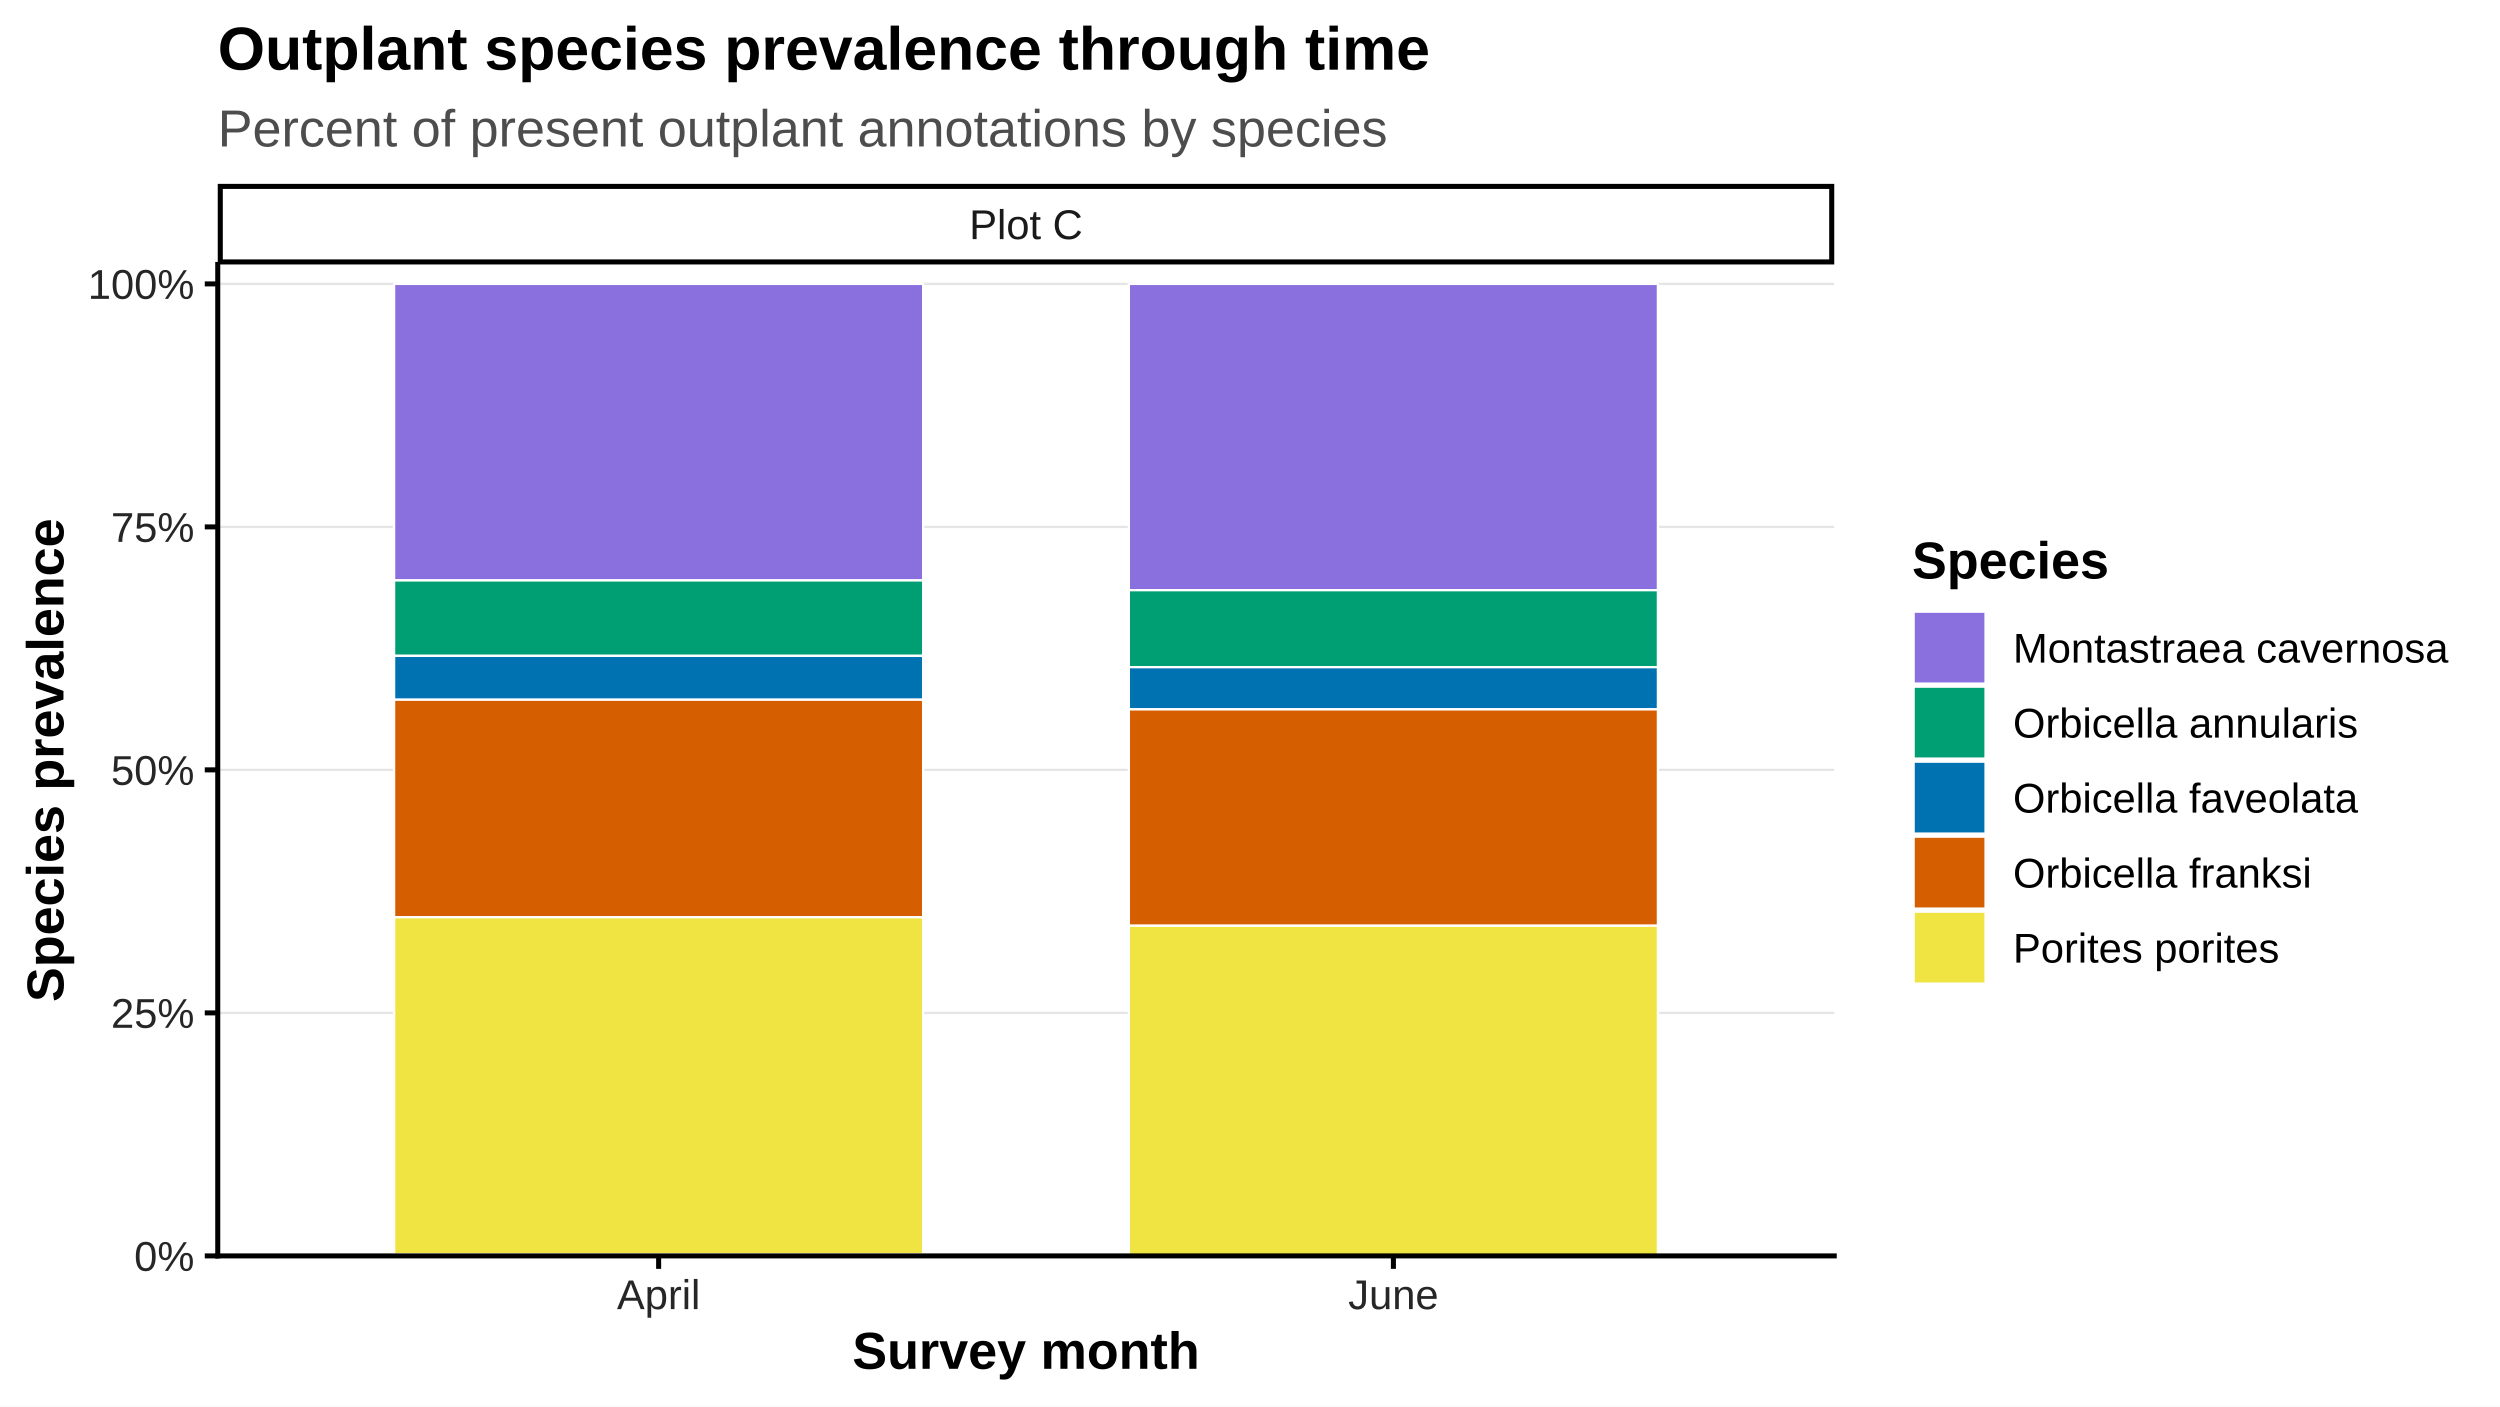
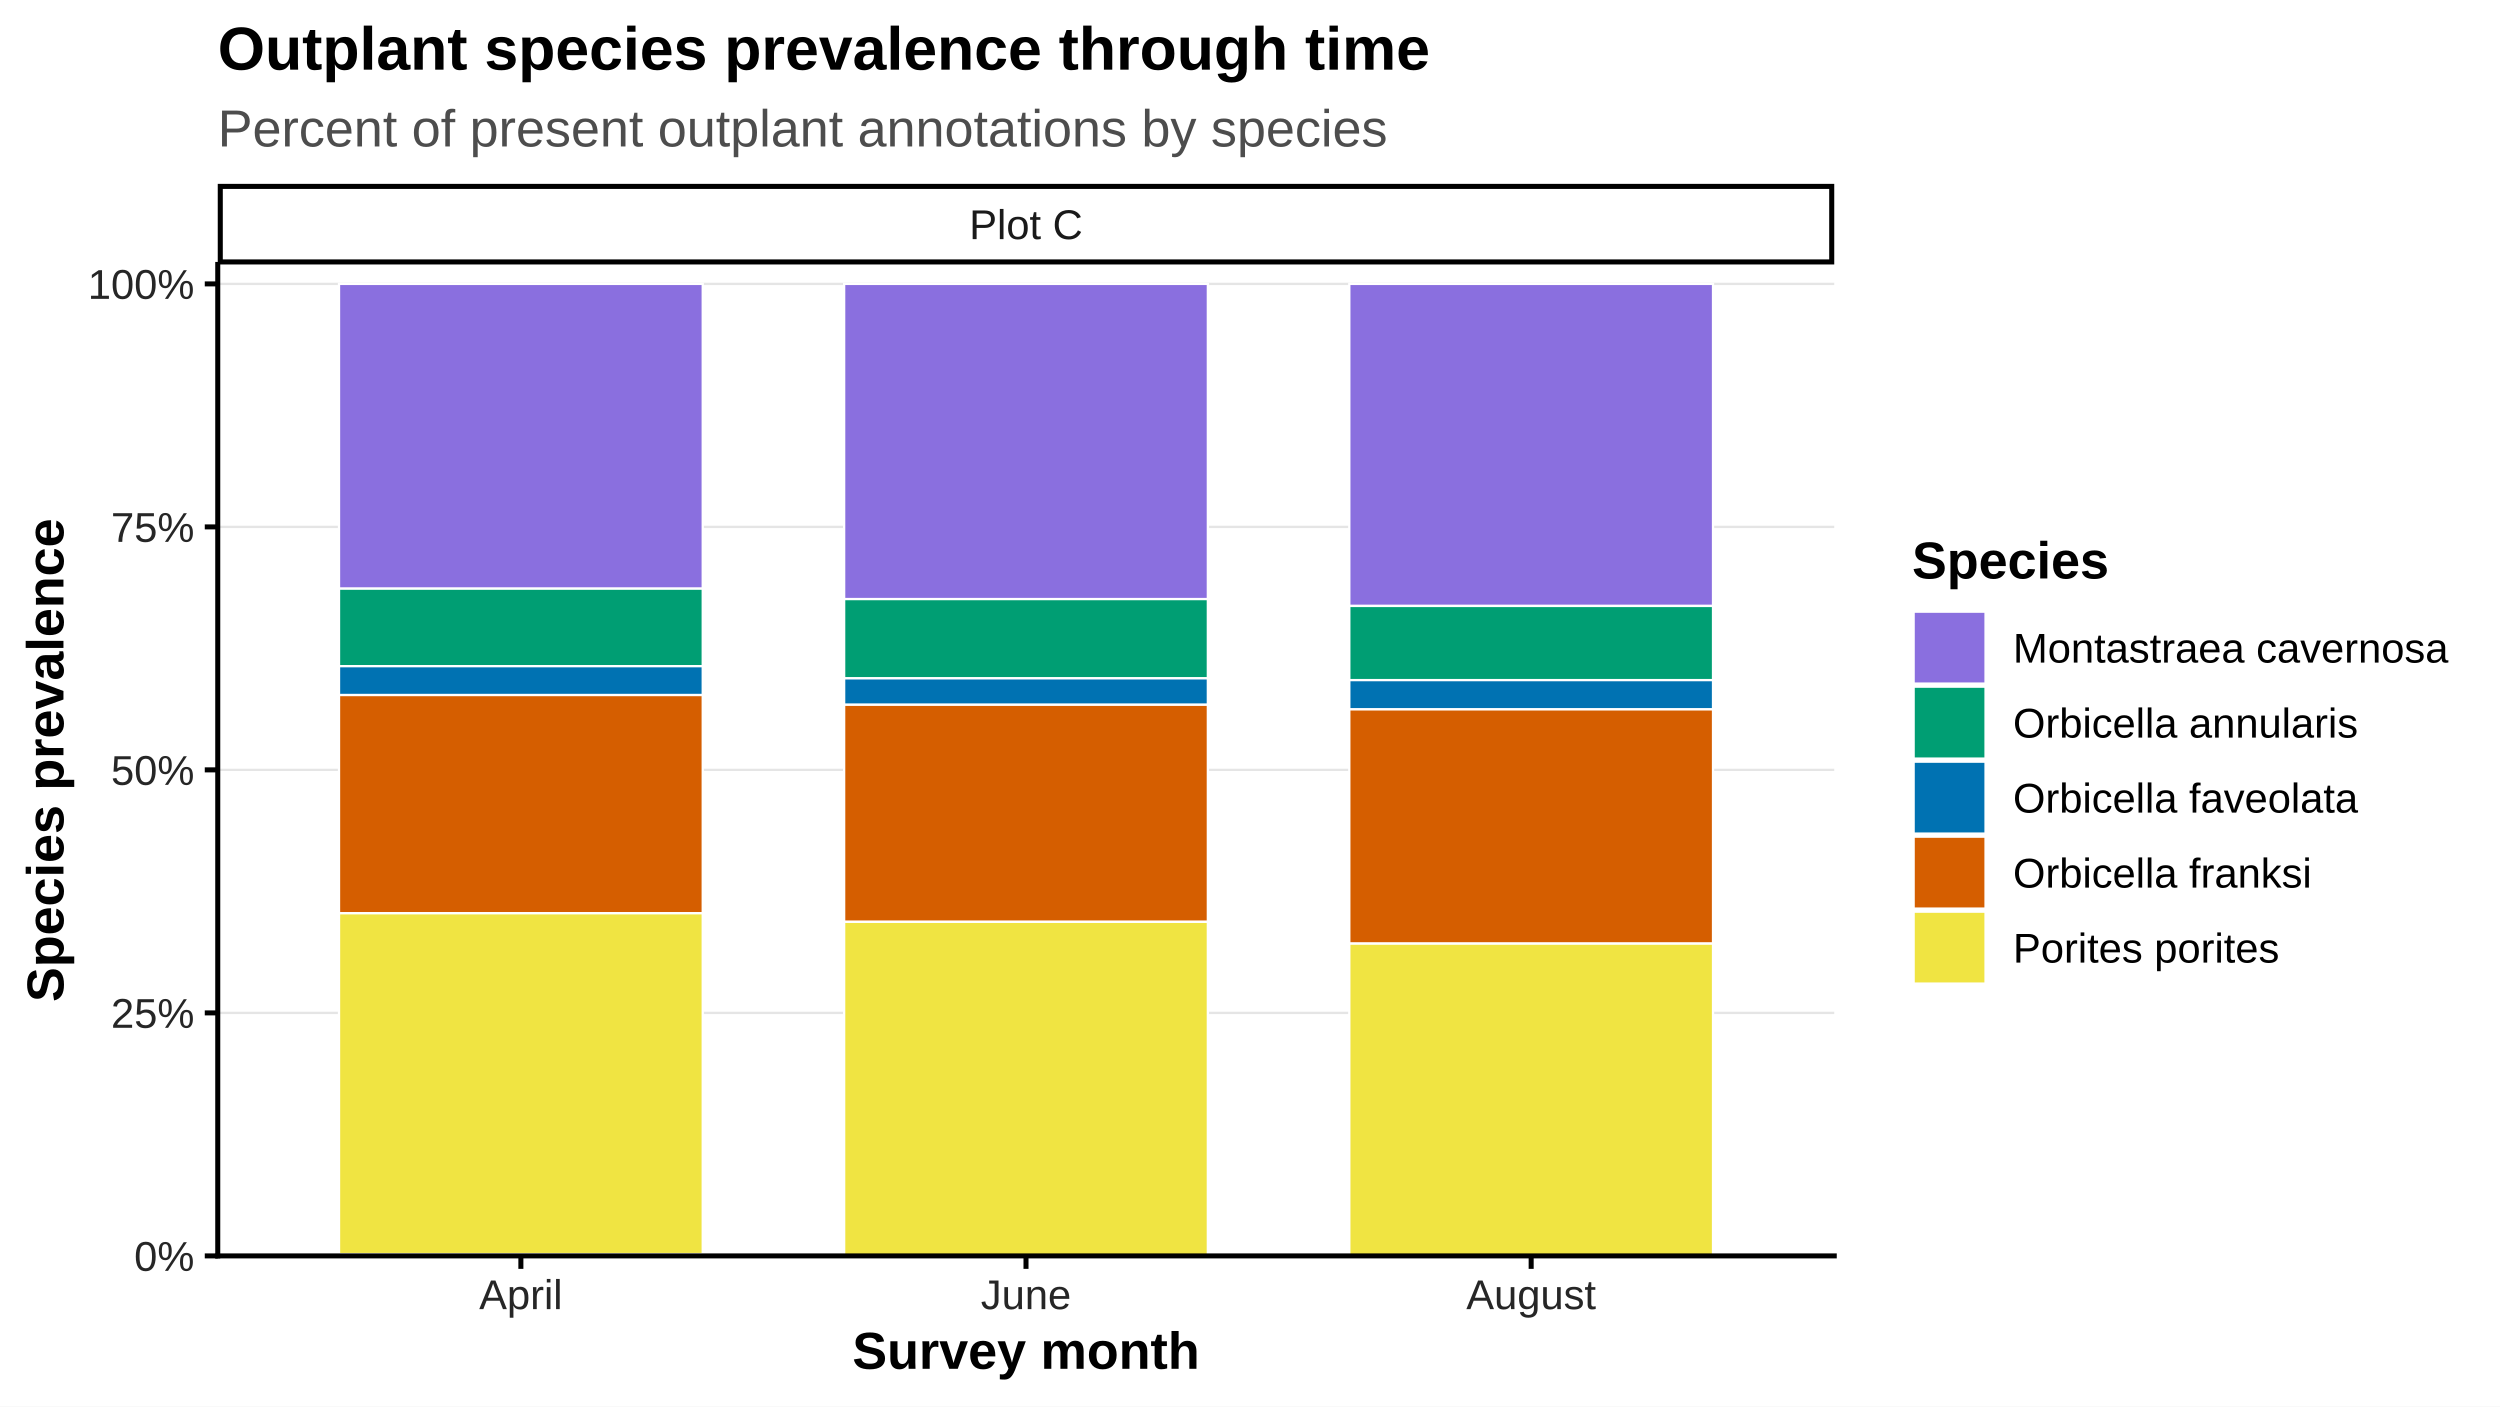
<svg xmlns="http://www.w3.org/2000/svg" class="svglite" width="576.00pt" height="324.00pt" viewBox="0 0 576.00 324.00">
  <defs>
    <style type="text/css">
    .svglite line, .svglite polyline, .svglite polygon, .svglite path, .svglite rect, .svglite circle {
      fill: none;
      stroke: #000000;
      stroke-linecap: round;
      stroke-linejoin: round;
      stroke-miterlimit: 10.00;
    }
    .svglite text {
      white-space: pre;
    }
  </style>
  </defs>
  <rect width="100%" height="100%" style="stroke: none; fill: #FFFFFF;" />
  <defs>
    <clipPath id="cpMC4wMHw1NzYuMDB8MC4wMHwzMjQuMDA=">
      <rect x="0.00" y="0.00" width="576.00" height="324.00" />
    </clipPath>
  </defs>
  <g clip-path="url(#cpMC4wMHw1NzYuMDB8MC4wMHwzMjQuMDA=)">
    <rect x="0.00" y="0.00" width="576.00" height="324.00" style="stroke-width: 1.16; stroke: #FFFFFF; fill: #FFFFFF;" />
  </g>
  <defs>
    <clipPath id="cpNTAuMTd8NDIyLjYxfDYwLjkzfDI4OS4zNg==">
      <rect x="50.17" y="60.93" width="372.44" height="228.42" />
    </clipPath>
  </defs>
  <g clip-path="url(#cpNTAuMTd8NDIyLjYxfDYwLjkzfDI4OS4zNg==)">
    <rect x="50.17" y="60.93" width="372.44" height="228.42" style="stroke-width: 1.16; stroke: none; fill: #FFFFFF;" />
    <polyline points="50.17,289.36 422.61,289.36 " style="stroke-width: 0.53; stroke: #E5E5E5; stroke-linecap: butt;" />
    <polyline points="50.17,233.37 422.61,233.37 " style="stroke-width: 0.53; stroke: #E5E5E5; stroke-linecap: butt;" />
    <polyline points="50.17,177.38 422.61,177.38 " style="stroke-width: 0.53; stroke: #E5E5E5; stroke-linecap: butt;" />
    <polyline points="50.17,121.40 422.61,121.40 " style="stroke-width: 0.53; stroke: #E5E5E5; stroke-linecap: butt;" />
    <polyline points="50.17,65.41 422.61,65.41 " style="stroke-width: 0.53; stroke: #E5E5E5; stroke-linecap: butt;" />
-     <rect x="90.80" y="65.41" width="121.89" height="68.32" style="stroke-width: 0.53; stroke: #FFFFFF; stroke-linecap: butt; stroke-linejoin: miter; fill: #8A6FDF;" />
-     <rect x="90.80" y="133.73" width="121.89" height="17.38" style="stroke-width: 0.53; stroke: #FFFFFF; stroke-linecap: butt; stroke-linejoin: miter; fill: #009E73;" />
-     <rect x="90.80" y="151.11" width="121.89" height="10.11" style="stroke-width: 0.53; stroke: #FFFFFF; stroke-linecap: butt; stroke-linejoin: miter; fill: #0072B2;" />
-     <rect x="90.80" y="161.22" width="121.89" height="50.12" style="stroke-width: 0.53; stroke: #FFFFFF; stroke-linecap: butt; stroke-linejoin: miter; fill: #D55E00;" />
-     <rect x="90.80" y="211.34" width="121.89" height="77.61" style="stroke-width: 0.53; stroke: #FFFFFF; stroke-linecap: butt; stroke-linejoin: miter; fill: #F0E442;" />
-     <rect x="90.80" y="288.95" width="121.89" height="0.40" style="stroke-width: 0.53; stroke: #FFFFFF; stroke-linecap: butt; stroke-linejoin: miter; fill: #7F7F7F;" />
-     <rect x="260.09" y="65.41" width="121.89" height="70.56" style="stroke-width: 0.53; stroke: #FFFFFF; stroke-linecap: butt; stroke-linejoin: miter; fill: #8A6FDF;" />
-     <rect x="260.09" y="135.98" width="121.89" height="17.75" style="stroke-width: 0.53; stroke: #FFFFFF; stroke-linecap: butt; stroke-linejoin: miter; fill: #009E73;" />
-     <rect x="260.09" y="153.72" width="121.89" height="9.72" style="stroke-width: 0.53; stroke: #FFFFFF; stroke-linecap: butt; stroke-linejoin: miter; fill: #0072B2;" />
-     <rect x="260.09" y="163.44" width="121.89" height="49.86" style="stroke-width: 0.53; stroke: #FFFFFF; stroke-linecap: butt; stroke-linejoin: miter; fill: #D55E00;" />
-     <rect x="260.09" y="213.30" width="121.89" height="76.06" style="stroke-width: 0.53; stroke: #FFFFFF; stroke-linecap: butt; stroke-linejoin: miter; fill: #F0E442;" />
+     <rect x="78.11" y="65.41" width="83.80" height="70.22" style="stroke-width: 0.53; stroke: #FFFFFF; stroke-linecap: butt; stroke-linejoin: miter; fill: #8A6FDF;" />
+     <rect x="78.11" y="135.63" width="83.80" height="17.87" style="stroke-width: 0.53; stroke: #FFFFFF; stroke-linecap: butt; stroke-linejoin: miter; fill: #009E73;" />
+     <rect x="78.11" y="153.49" width="83.80" height="6.65" style="stroke-width: 0.53; stroke: #FFFFFF; stroke-linecap: butt; stroke-linejoin: miter; fill: #0072B2;" />
+     <rect x="78.11" y="160.14" width="83.80" height="50.27" style="stroke-width: 0.53; stroke: #FFFFFF; stroke-linecap: butt; stroke-linejoin: miter; fill: #D55E00;" />
+     <rect x="78.11" y="210.42" width="83.80" height="78.53" style="stroke-width: 0.53; stroke: #FFFFFF; stroke-linecap: butt; stroke-linejoin: miter; fill: #F0E442;" />
+     <rect x="78.11" y="288.94" width="83.80" height="0.42" style="stroke-width: 0.53; stroke: #FFFFFF; stroke-linecap: butt; stroke-linejoin: miter; fill: #7F7F7F;" />
+     <rect x="194.49" y="65.41" width="83.80" height="72.62" style="stroke-width: 0.53; stroke: #FFFFFF; stroke-linecap: butt; stroke-linejoin: miter; fill: #8A6FDF;" />
+     <rect x="194.49" y="138.03" width="83.80" height="18.26" style="stroke-width: 0.53; stroke: #FFFFFF; stroke-linecap: butt; stroke-linejoin: miter; fill: #009E73;" />
+     <rect x="194.49" y="156.29" width="83.80" height="6.09" style="stroke-width: 0.53; stroke: #FFFFFF; stroke-linecap: butt; stroke-linejoin: miter; fill: #0072B2;" />
+     <rect x="194.49" y="162.38" width="83.80" height="50.01" style="stroke-width: 0.53; stroke: #FFFFFF; stroke-linecap: butt; stroke-linejoin: miter; fill: #D55E00;" />
+     <rect x="194.49" y="212.39" width="83.80" height="76.97" style="stroke-width: 0.53; stroke: #FFFFFF; stroke-linecap: butt; stroke-linejoin: miter; fill: #F0E442;" />
+     <rect x="310.88" y="65.41" width="83.80" height="74.20" style="stroke-width: 0.53; stroke: #FFFFFF; stroke-linecap: butt; stroke-linejoin: miter; fill: #8A6FDF;" />
+     <rect x="310.88" y="139.61" width="83.80" height="17.09" style="stroke-width: 0.53; stroke: #FFFFFF; stroke-linecap: butt; stroke-linejoin: miter; fill: #009E73;" />
+     <rect x="310.88" y="156.70" width="83.80" height="6.75" style="stroke-width: 0.53; stroke: #FFFFFF; stroke-linecap: butt; stroke-linejoin: miter; fill: #0072B2;" />
+     <rect x="310.88" y="163.44" width="83.80" height="53.96" style="stroke-width: 0.53; stroke: #FFFFFF; stroke-linecap: butt; stroke-linejoin: miter; fill: #D55E00;" />
+     <rect x="310.88" y="217.41" width="83.80" height="71.95" style="stroke-width: 0.53; stroke: #FFFFFF; stroke-linecap: butt; stroke-linejoin: miter; fill: #F0E442;" />
  </g>
  <g clip-path="url(#cpMC4wMHw1NzYuMDB8MC4wMHwzMjQuMDA=)">
</g>
  <defs>
    <clipPath id="cpNTAuMTd8NDIyLjYxfDQyLjM2fDYwLjkz">
      <rect x="50.17" y="42.36" width="372.44" height="18.57" />
    </clipPath>
  </defs>
  <g clip-path="url(#cpNTAuMTd8NDIyLjYxfDQyLjM2fDYwLjkz)">
    <rect x="50.17" y="42.36" width="372.44" height="18.57" style="stroke-width: 2.33; fill: #FFFFFF;" />
    <text x="236.39" y="55.09" text-anchor="middle" style="font-size: 9.60px;fill: #1A1A1A; font-family: &quot;Arial&quot;;" textLength="26.12px" lengthAdjust="spacingAndGlyphs">Plot C</text>
  </g>
  <g clip-path="url(#cpMC4wMHw1NzYuMDB8MC4wMHwzMjQuMDA=)">
    <polyline points="50.17,289.36 422.61,289.36 " style="stroke-width: 1.16; stroke-linecap: square;" />
-     <polyline points="151.75,292.35 151.75,289.36 " style="stroke-width: 1.16; stroke-linecap: butt;" />
-     <polyline points="321.04,292.35 321.04,289.36 " style="stroke-width: 1.16; stroke-linecap: butt;" />
-     <text x="151.75" y="301.62" text-anchor="middle" style="font-size: 9.60px;fill: #262626; font-family: &quot;Arial&quot;;" textLength="19.20px" lengthAdjust="spacingAndGlyphs">April</text>
-     <text x="321.04" y="301.62" text-anchor="middle" style="font-size: 9.60px;fill: #262626; font-family: &quot;Arial&quot;;" textLength="20.80px" lengthAdjust="spacingAndGlyphs">June</text>
+     <polyline points="120.01,292.35 120.01,289.36 " style="stroke-width: 1.16; stroke-linecap: butt;" />
+     <polyline points="236.39,292.35 236.39,289.36 " style="stroke-width: 1.16; stroke-linecap: butt;" />
+     <polyline points="352.78,292.35 352.78,289.36 " style="stroke-width: 1.16; stroke-linecap: butt;" />
+     <text x="120.01" y="301.62" text-anchor="middle" style="font-size: 9.60px;fill: #262626; font-family: &quot;Arial&quot;;" textLength="19.20px" lengthAdjust="spacingAndGlyphs">April</text>
+     <text x="236.39" y="301.62" text-anchor="middle" style="font-size: 9.60px;fill: #262626; font-family: &quot;Arial&quot;;" textLength="20.80px" lengthAdjust="spacingAndGlyphs">June</text>
+     <text x="352.78" y="301.62" text-anchor="middle" style="font-size: 9.60px;fill: #262626; font-family: &quot;Arial&quot;;" textLength="29.87px" lengthAdjust="spacingAndGlyphs">August</text>
    <polyline points="50.17,289.36 50.17,60.93 " style="stroke-width: 1.16; stroke-linecap: square;" />
    <text x="44.79" y="292.80" text-anchor="end" style="font-size: 9.60px;fill: #262626; font-family: &quot;Arial&quot;;" textLength="13.87px" lengthAdjust="spacingAndGlyphs">0%</text>
    <text x="44.79" y="236.81" text-anchor="end" style="font-size: 9.60px;fill: #262626; font-family: &quot;Arial&quot;;" textLength="19.20px" lengthAdjust="spacingAndGlyphs">25%</text>
    <text x="44.79" y="180.83" text-anchor="end" style="font-size: 9.60px;fill: #262626; font-family: &quot;Arial&quot;;" textLength="19.20px" lengthAdjust="spacingAndGlyphs">50%</text>
    <text x="44.79" y="124.84" text-anchor="end" style="font-size: 9.60px;fill: #262626; font-family: &quot;Arial&quot;;" textLength="19.20px" lengthAdjust="spacingAndGlyphs">75%</text>
    <text x="44.79" y="68.85" text-anchor="end" style="font-size: 9.60px;fill: #262626; font-family: &quot;Arial&quot;;" textLength="24.54px" lengthAdjust="spacingAndGlyphs">100%</text>
    <polyline points="47.18,289.36 50.17,289.36 " style="stroke-width: 1.16; stroke-linecap: butt;" />
    <polyline points="47.18,233.37 50.17,233.37 " style="stroke-width: 1.16; stroke-linecap: butt;" />
    <polyline points="47.18,177.38 50.17,177.38 " style="stroke-width: 1.16; stroke-linecap: butt;" />
    <polyline points="47.18,121.40 50.17,121.40 " style="stroke-width: 1.16; stroke-linecap: butt;" />
    <polyline points="47.18,65.41 50.17,65.41 " style="stroke-width: 1.16; stroke-linecap: butt;" />
    <text x="236.39" y="315.37" text-anchor="middle" style="font-size: 12.00px; font-weight: bold; font-family: &quot;Arial&quot;;" textLength="80.02px" lengthAdjust="spacingAndGlyphs">Survey month</text>
    <text transform="translate(14.62,175.15) rotate(-90)" text-anchor="middle" style="font-size: 12.00px; font-weight: bold; font-family: &quot;Arial&quot;;" textLength="111.41px" lengthAdjust="spacingAndGlyphs">Species prevalence</text>
    <rect x="434.56" y="117.33" width="135.46" height="115.62" style="stroke-width: 1.16; stroke: none; fill: #FFFFFF;" />
    <text x="440.54" y="133.28" style="font-size: 12.00px; font-weight: bold; font-family: &quot;Arial&quot;;" textLength="45.37px" lengthAdjust="spacingAndGlyphs">Species</text>
    <rect x="440.54" y="140.58" width="17.28" height="17.28" style="stroke-width: 1.16; stroke: none; fill: #FFFFFF;" />
    <rect x="440.90" y="140.93" width="16.57" height="16.57" style="stroke-width: 0.53; stroke: #FFFFFF; stroke-linecap: butt; stroke-linejoin: miter; fill: #8A6FDF;" />
    <rect x="440.54" y="157.86" width="17.28" height="17.28" style="stroke-width: 1.16; stroke: none; fill: #FFFFFF;" />
    <rect x="440.90" y="158.21" width="16.57" height="16.57" style="stroke-width: 0.53; stroke: #FFFFFF; stroke-linecap: butt; stroke-linejoin: miter; fill: #009E73;" />
    <rect x="440.54" y="175.14" width="17.28" height="17.28" style="stroke-width: 1.16; stroke: none; fill: #FFFFFF;" />
    <rect x="440.90" y="175.49" width="16.57" height="16.57" style="stroke-width: 0.53; stroke: #FFFFFF; stroke-linecap: butt; stroke-linejoin: miter; fill: #0072B2;" />
    <rect x="440.54" y="192.42" width="17.28" height="17.28" style="stroke-width: 1.16; stroke: none; fill: #FFFFFF;" />
    <rect x="440.90" y="192.77" width="16.57" height="16.57" style="stroke-width: 0.53; stroke: #FFFFFF; stroke-linecap: butt; stroke-linejoin: miter; fill: #D55E00;" />
    <rect x="440.54" y="209.70" width="17.28" height="17.28" style="stroke-width: 1.16; stroke: none; fill: #FFFFFF;" />
    <rect x="440.90" y="210.05" width="16.57" height="16.57" style="stroke-width: 0.53; stroke: #FFFFFF; stroke-linecap: butt; stroke-linejoin: miter; fill: #F0E442;" />
    <text x="463.80" y="152.66" style="font-size: 9.60px; font-family: &quot;Arial&quot;;" textLength="100.25px" lengthAdjust="spacingAndGlyphs">Montastraea cavernosa</text>
    <text x="463.80" y="169.94" style="font-size: 9.60px; font-family: &quot;Arial&quot;;" textLength="79.44px" lengthAdjust="spacingAndGlyphs">Orbicella annularis</text>
    <text x="463.80" y="187.22" style="font-size: 9.60px; font-family: &quot;Arial&quot;;" textLength="79.44px" lengthAdjust="spacingAndGlyphs">Orbicella faveolata</text>
    <text x="463.80" y="204.50" style="font-size: 9.60px; font-family: &quot;Arial&quot;;" textLength="68.77px" lengthAdjust="spacingAndGlyphs">Orbicella franksi</text>
    <text x="463.80" y="221.78" style="font-size: 9.60px; font-family: &quot;Arial&quot;;" textLength="61.32px" lengthAdjust="spacingAndGlyphs">Porites porites</text>
    <text x="50.17" y="33.74" style="font-size: 12.00px;fill: #4D4D4D; font-family: &quot;Arial&quot;;" textLength="269.50px" lengthAdjust="spacingAndGlyphs">Percent of present outplant annotations by species</text>
    <text x="50.17" y="16.05" style="font-size: 14.00px; font-weight: bold; font-family: &quot;Arial&quot;;" textLength="279.17px" lengthAdjust="spacingAndGlyphs">Outplant species prevalence through time</text>
  </g>
</svg>
